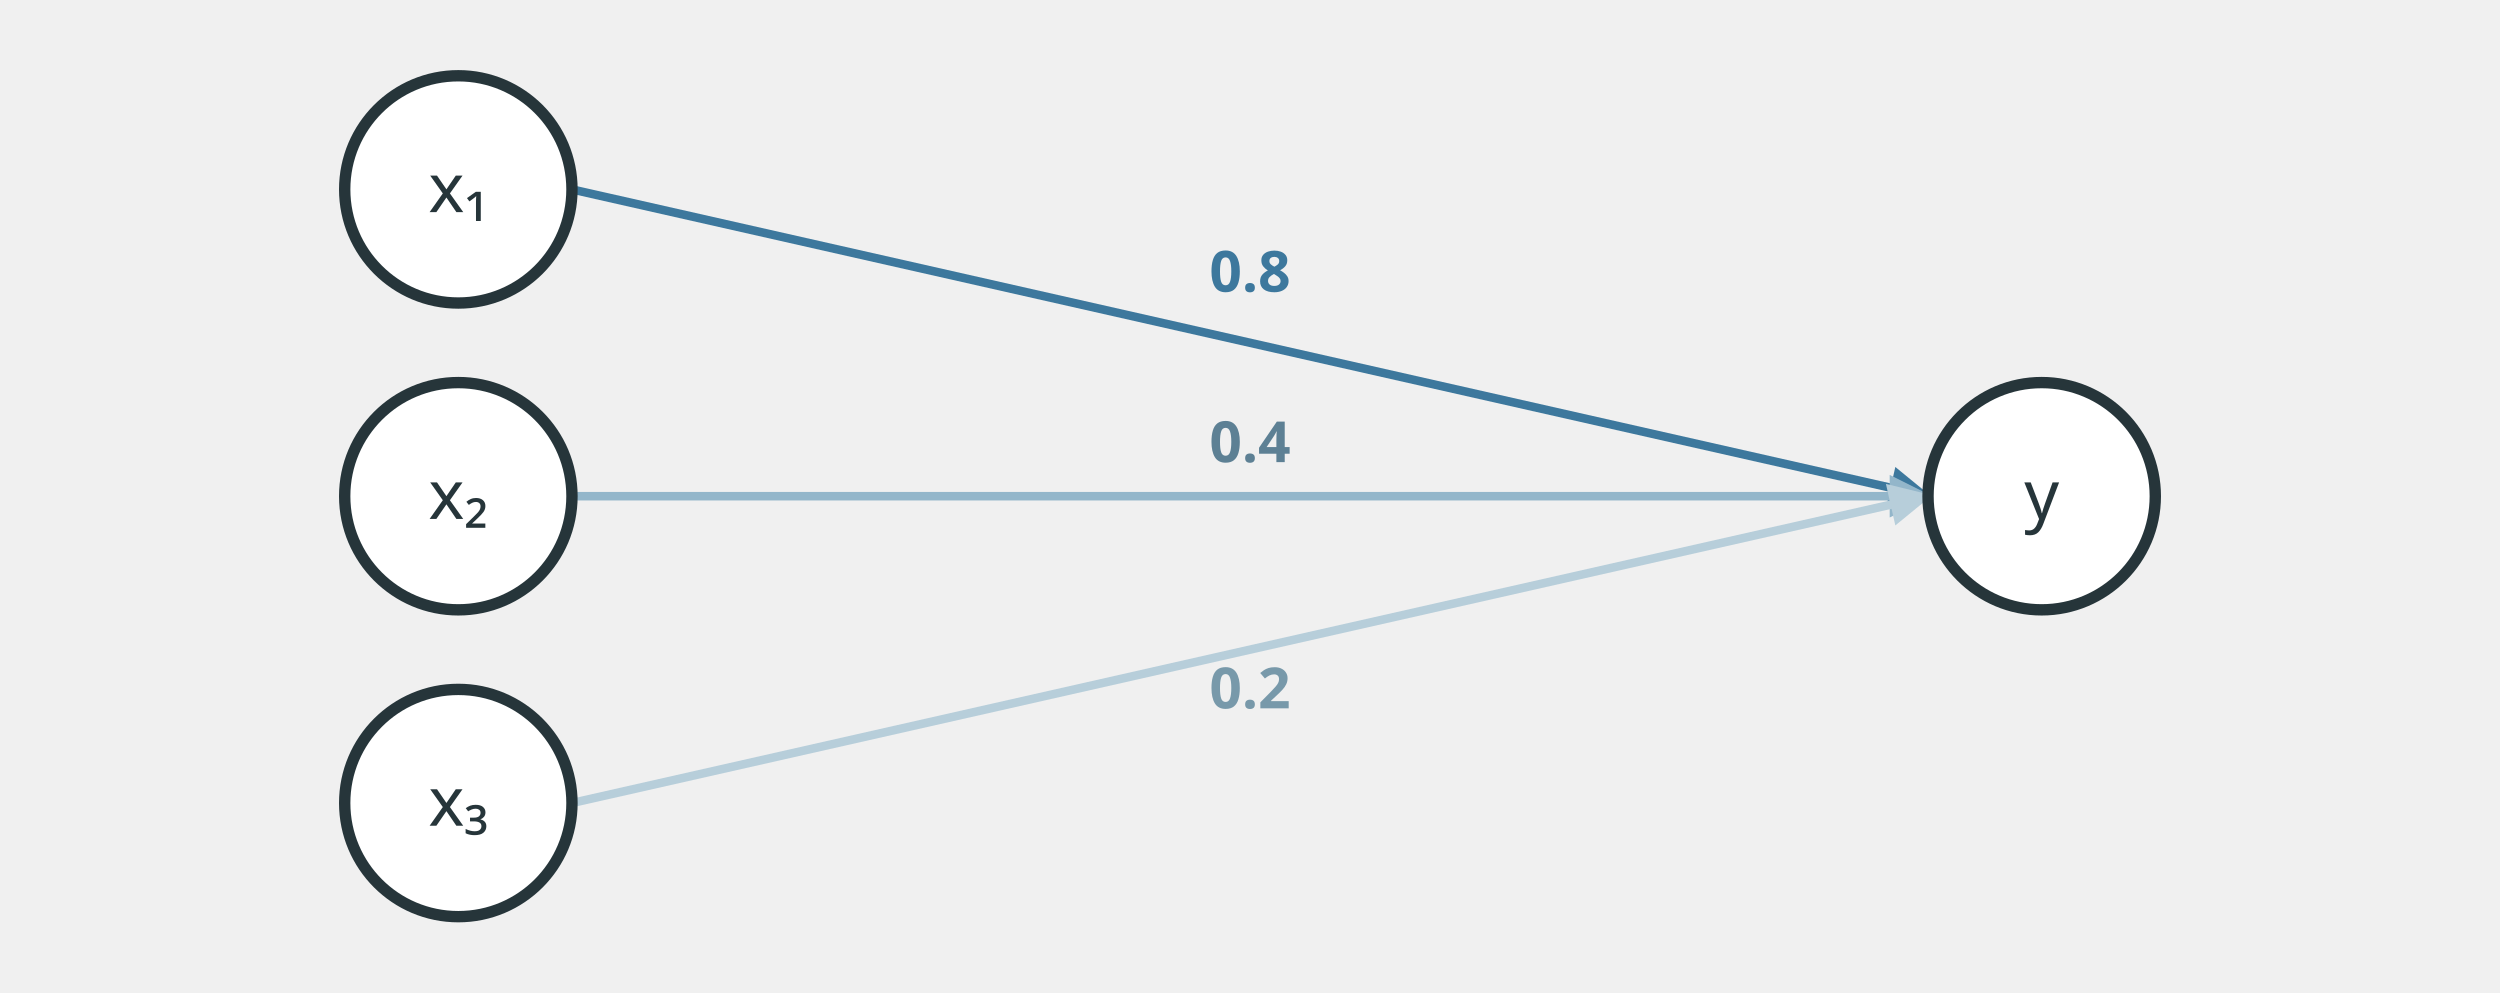
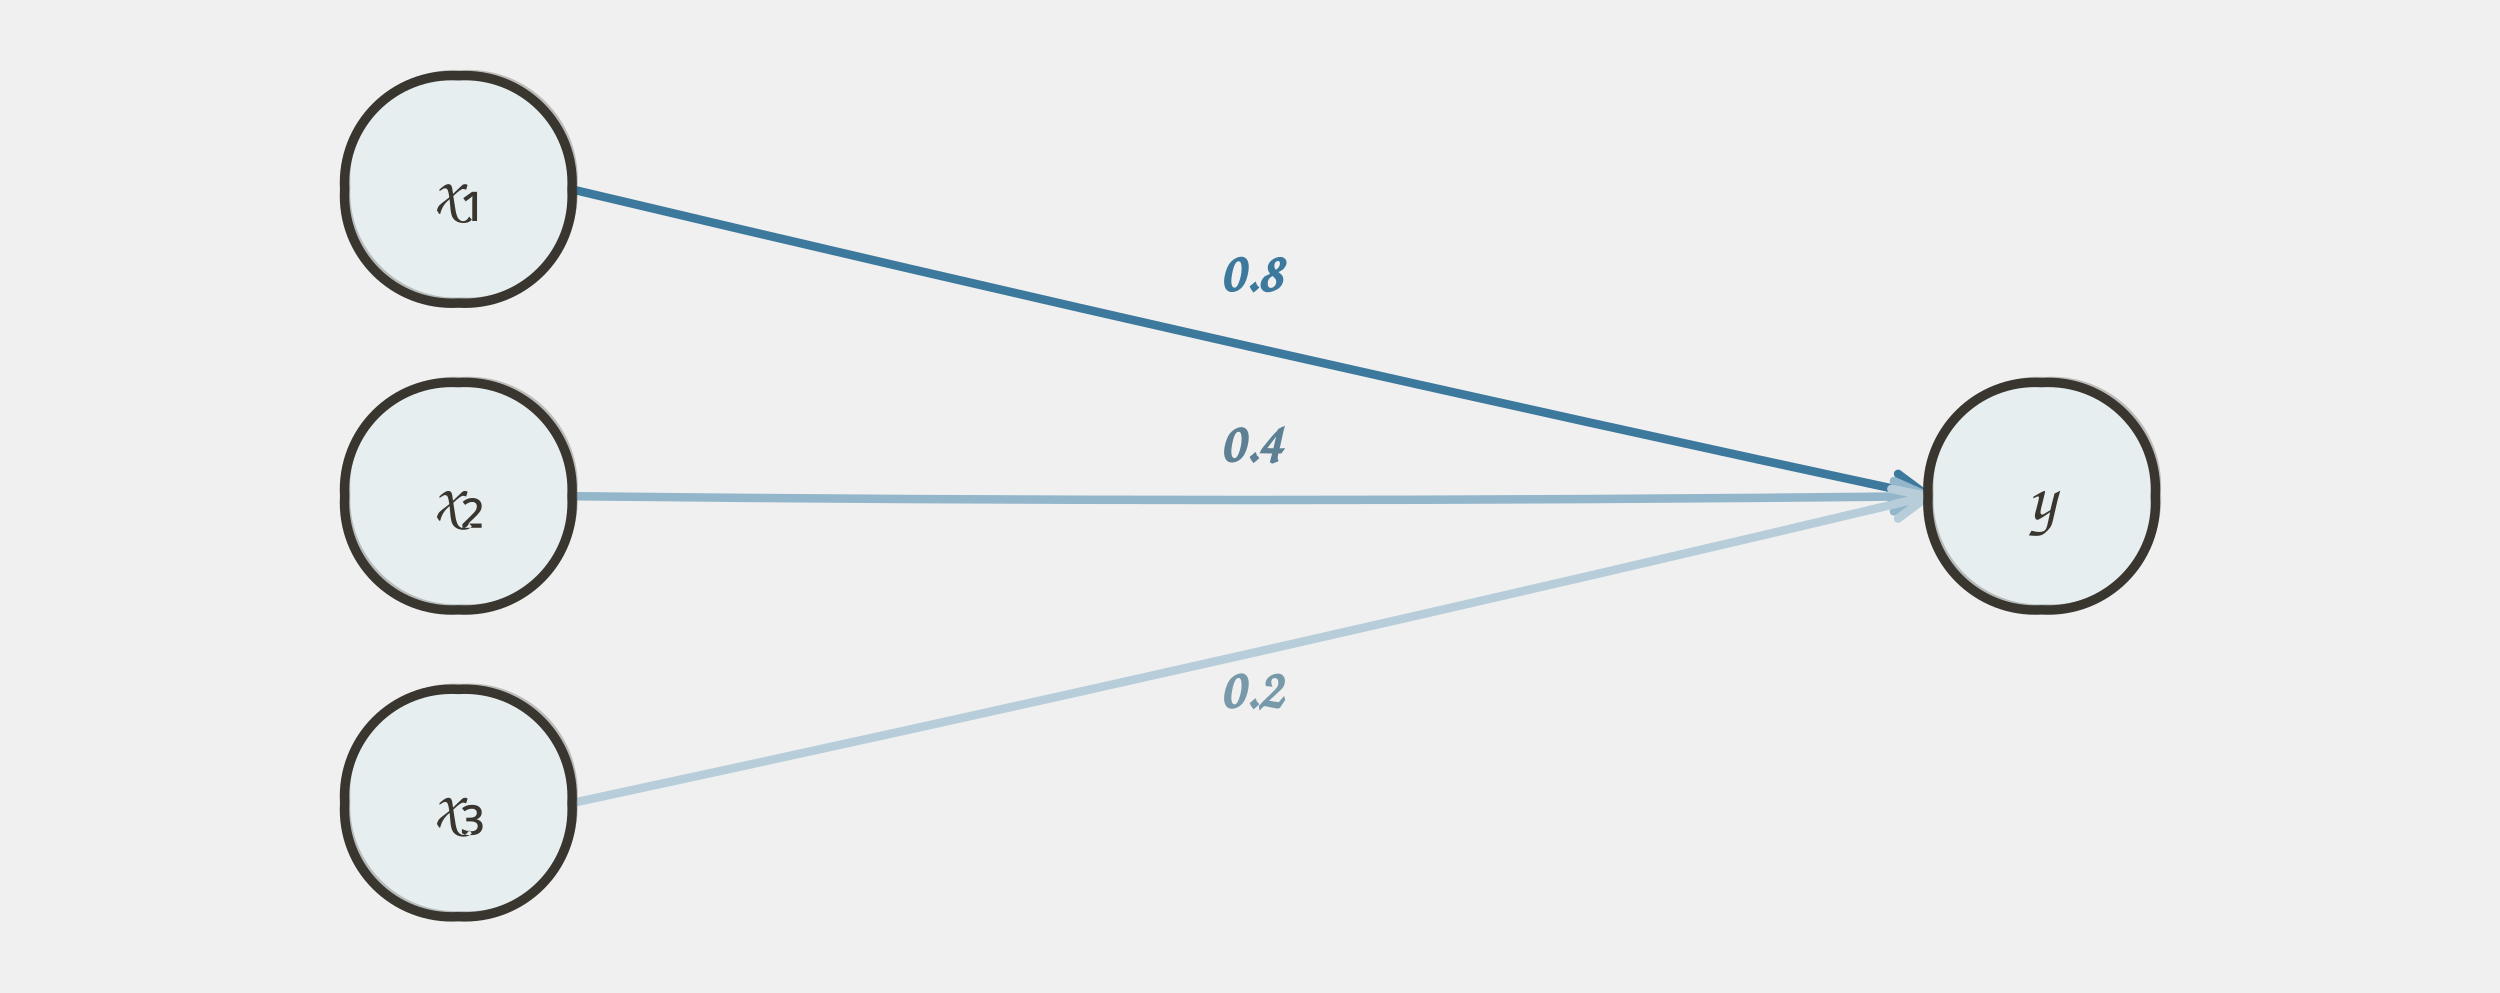
<svg xmlns="http://www.w3.org/2000/svg" width="660" height="262" viewBox="0 34 660 262" role="img" aria-labelledby="title desc">
-   <defs>
-     <marker id="arrow" markerWidth="5" markerHeight="5" refX="4.5" refY="2.5" orient="auto">
-       <path d="M0,0 L5,2.5 L0,5 Z" fill="context-stroke" />
-     </marker>
-   </defs>
-   <g fill="none" marker-end="url(#arrow)" stroke-linecap="round">
-     <line x1="151" y1="84" x2="509" y2="165" stroke="#3d789d" stroke-width="2.25" />
-     <line x1="151" y1="165" x2="509" y2="165" stroke="#93b6ca" stroke-width="2.25" />
-     <line x1="151" y1="246" x2="509" y2="165" stroke="#b7ceda" stroke-width="2.25" />
+   <g fill="none" stroke-linecap="round" stroke-linejoin="round">
+     <path d="M151 84 Q329.559 126.451 509 165 M501.10 159.11 L509 165 L499.34 166.92" stroke="#3d789d" stroke-width="2.25" />
+     <path d="M151 165 Q330 167 509 165 M500.00 161.00 L509 165 L500.00 169.00" stroke="#93b6ca" stroke-width="2.25" />
+     <path d="M151 246 Q330.441 207.451 509 165 M499.34 163.08 L509 165 L501.10 170.89" stroke="#b7ceda" stroke-width="2.25" />
  </g>
-   <g fill="#ffffff" stroke="#26353a" stroke-width="3">
-     <circle cx="121" cy="84" r="30" />
-     <circle cx="121" cy="165" r="30" />
-     <circle cx="121" cy="246" r="30" />
-     <circle cx="539" cy="165" r="30" />
+   <g fill="#e7eef0" stroke="#393630" stroke-width="2.5" stroke-linejoin="round">
+     <path d="M121 54 C138 53 152 67 151 84 C152 101 138 115 121 114 C104 115 90 101 91 84 C90 67 104 53 121 54 Z" />
+     <path d="M121 54 C138 53 152 67 151 84 C152 101 138 115 121 114 C104 115 90 101 91 84 C90 67 104 53 121 54 Z" transform="translate(1 -1)" fill="none" stroke-width="1" opacity=".28" />
+     <path d="M121 135 C138 134 152 148 151 165 C152 182 138 196 121 195 C104 196 90 182 91 165 C90 148 104 134 121 135 Z" />
+     <path d="M121 135 C138 134 152 148 151 165 C152 182 138 196 121 195 C104 196 90 182 91 165 C90 148 104 134 121 135 Z" transform="translate(1 -1)" fill="none" stroke-width="1" opacity=".28" />
+     <path d="M121 216 C138 215 152 229 151 246 C152 263 138 277 121 276 C104 277 90 263 91 246 C90 229 104 215 121 216 Z" />
+     <path d="M121 216 C138 215 152 229 151 246 C152 263 138 277 121 276 C104 277 90 263 91 246 C90 229 104 215 121 216 Z" transform="translate(1 -1)" fill="none" stroke-width="1" opacity=".28" />
+     <path d="M539 135 C556 134 570 148 569 165 C570 182 556 196 539 195 C522 196 508 182 509 165 C508 148 522 134 539 135 Z" />
+     <path d="M539 135 C556 134 570 148 569 165 C570 182 556 196 539 195 C522 196 508 182 509 165 C508 148 522 134 539 135 Z" transform="translate(1 -1)" fill="none" stroke-width="1" opacity=".28" />
  </g>
-   <g fill="#26353a" font-family="system-ui, sans-serif" font-size="18" text-anchor="middle">
+   <g fill="#393630" font-family="Chalkboard SE, Segoe Print, Apple SD Gothic Neo, Noto Sans KR, Malgun Gothic, cursive" font-size="18" text-anchor="middle">
    <text x="121" y="90">x₁</text>
    <text x="121" y="171">x₂</text>
    <text x="121" y="252">x₃</text>
    <text x="539" y="171">y</text>
  </g>
-   <g font-family="system-ui, sans-serif" font-size="15" font-weight="700" text-anchor="middle">
+   <g font-family="Chalkboard SE, Segoe Print, Apple SD Gothic Neo, Noto Sans KR, Malgun Gothic, cursive" font-size="15" font-weight="700" text-anchor="middle">
    <text x="330" y="111" fill="#3d789d">0.8</text>
    <text x="330" y="156" fill="#5d8094">0.4</text>
    <text x="330" y="221" fill="#7899aa">0.2</text>
  </g>
</svg>
